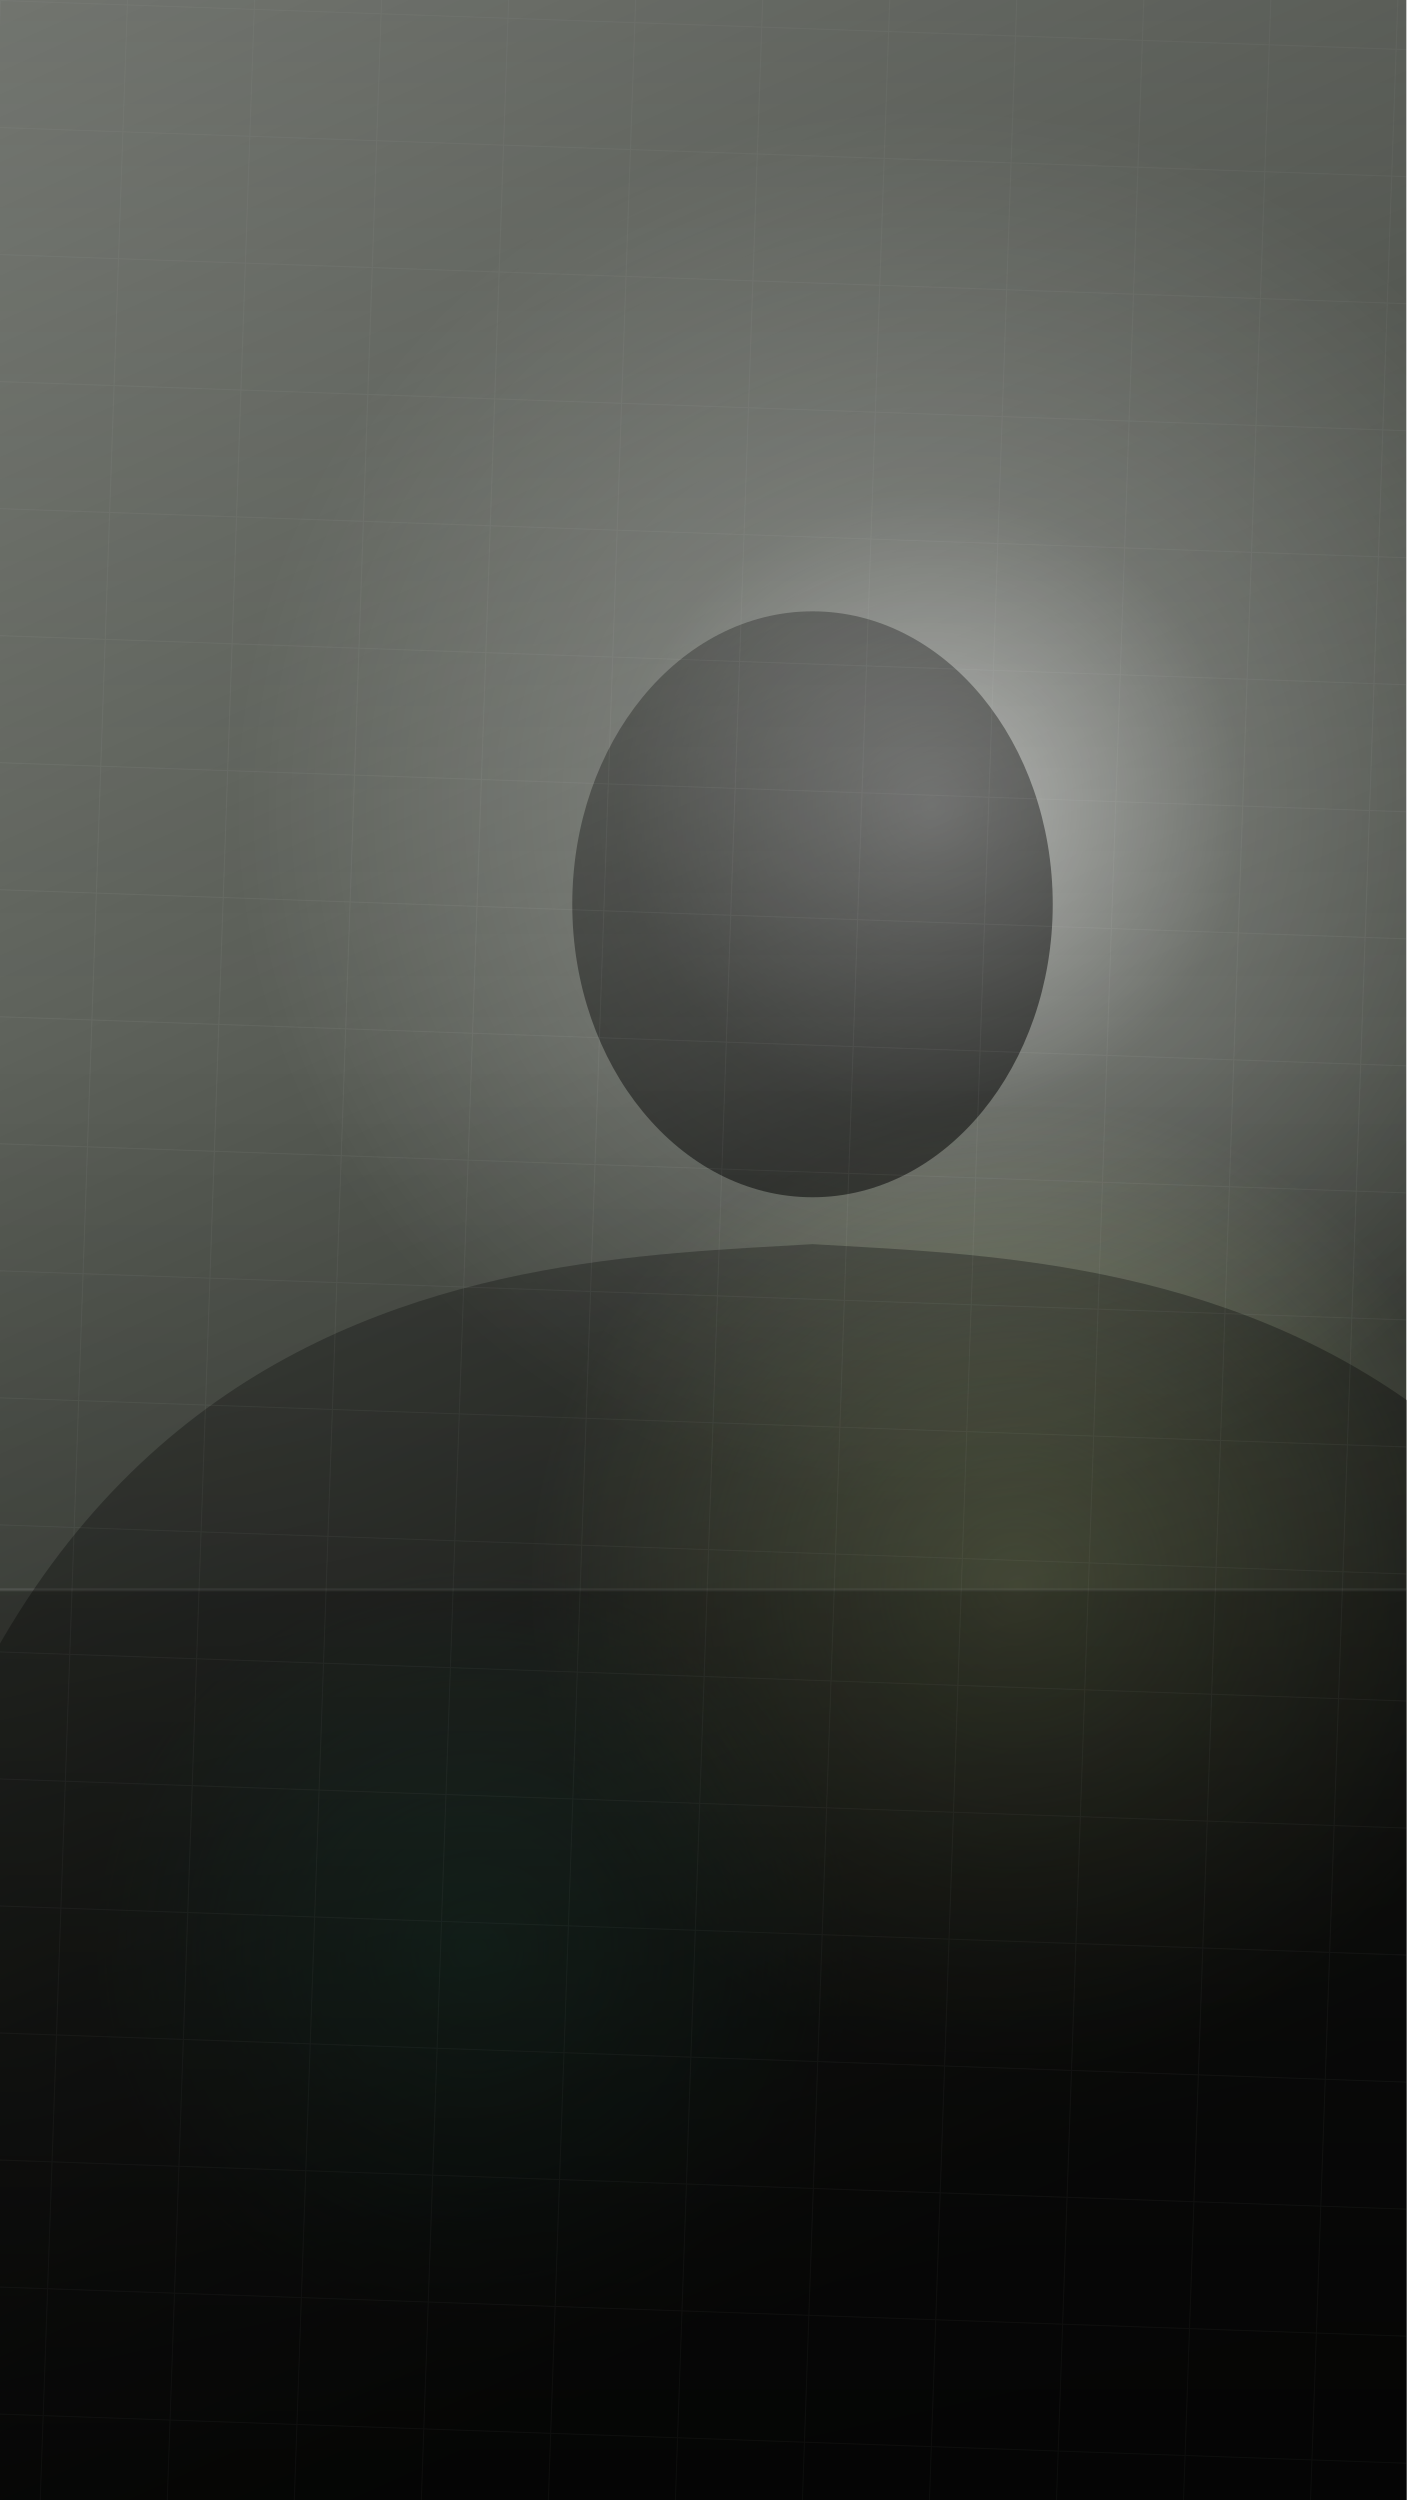
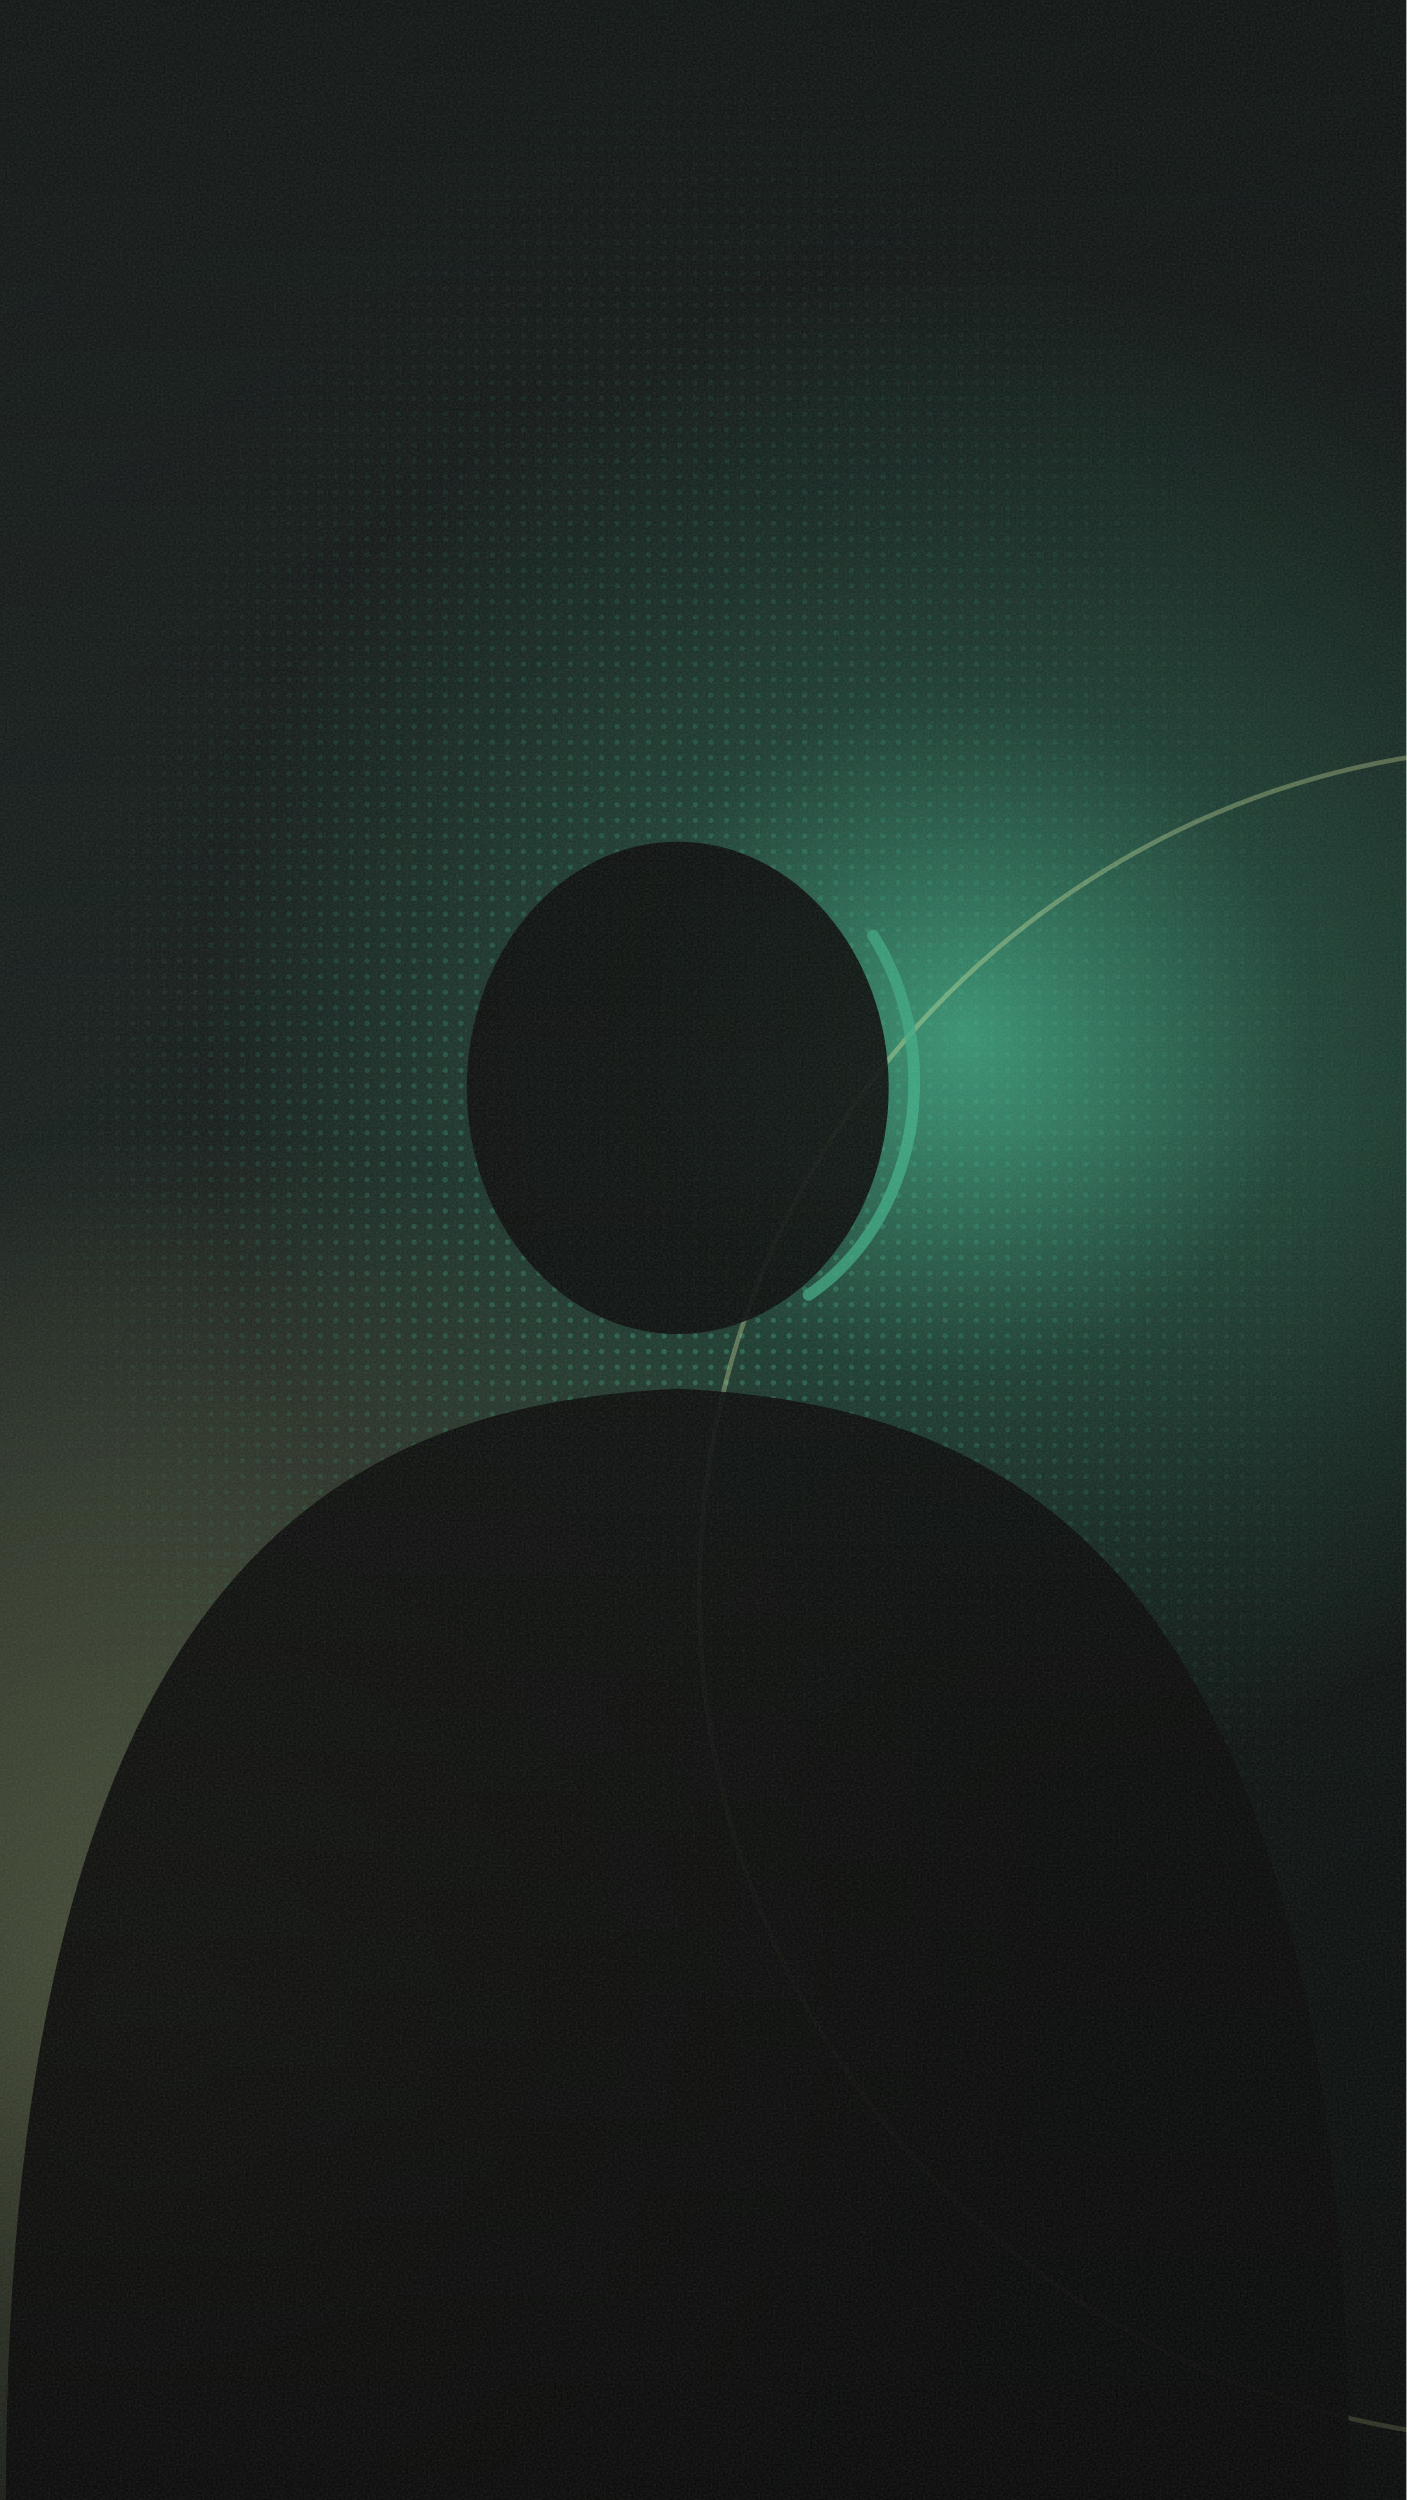
<svg xmlns="http://www.w3.org/2000/svg" width="720" height="1280" viewBox="0 0 720 1280">
  <defs>
-     <linearGradient id="wall" x1="0" y1="0" x2="0.25" y2="1">
-       <stop offset="0" stop-color="#8d918a" />
-       <stop offset="0.55" stop-color="#4c5049" />
-       <stop offset="1" stop-color="#1e201c" />
+     <linearGradient id="a7039bg" x1="0" y1="0" x2="0.35" y2="1">
+       <stop offset="0" stop-color="#18211e" />
+       <stop offset="1" stop-color="#0d1412" />
    </linearGradient>
-     <linearGradient id="floor" x1="0" y1="0" x2="0" y2="1">
-       <stop offset="0" stop-color="#000000" stop-opacity="0.22" />
-       <stop offset="1" stop-color="#000000" stop-opacity="0.5" />
-     </linearGradient>
-     <radialGradient id="key">
-       <stop offset="0" stop-color="#ffffff" stop-opacity="0.62" />
-       <stop offset="0.45" stop-color="#ffffff" stop-opacity="0.2" />
-       <stop offset="1" stop-color="#ffffff" stop-opacity="0" />
+     <radialGradient id="a7039key">
+       <stop offset="0" stop-color="#3fae86" stop-opacity="0.85" />
+       <stop offset="0.45" stop-color="#3fae86" stop-opacity="0.28" />
+       <stop offset="1" stop-color="#3fae86" stop-opacity="0" />
    </radialGradient>
-     <radialGradient id="rim">
-       <stop offset="0" stop-color="#ecfdad" stop-opacity="0.34" />
+     <radialGradient id="a7039wash">
+       <stop offset="0" stop-color="#ecfdad" stop-opacity="0.4" />
      <stop offset="1" stop-color="#ecfdad" stop-opacity="0" />
    </radialGradient>
-     <radialGradient id="kiss">
-       <stop offset="0" stop-color="#3fae86" stop-opacity="0.3" />
-       <stop offset="1" stop-color="#3fae86" stop-opacity="0" />
+     <radialGradient id="a7039dotmask">
+       <stop offset="0" stop-color="#fff" stop-opacity="0.9" />
+       <stop offset="1" stop-color="#fff" stop-opacity="0" />
    </radialGradient>
-     <linearGradient id="subject" x1="0" y1="0" x2="0.35" y2="1">
-       <stop offset="0" stop-color="#000000" stop-opacity="0.24" />
-       <stop offset="1" stop-color="#000000" stop-opacity="0.5" />
+     <mask id="a7039dm">
+       <rect width="720" height="1280" fill="url(#a7039dotmask)" />
+     </mask>
+     <pattern id="a7039dots" width="8" height="8" patternUnits="userSpaceOnUse">
+       <circle cx="4" cy="4" r="1.36" fill="#3fae86" fill-opacity="0.5" />
+     </pattern>
+     <linearGradient id="a7039vig" x1="0" y1="0" x2="0" y2="1">
+       <stop offset="0" stop-color="#000" stop-opacity="0.4" />
+       <stop offset="0.45" stop-color="#000" stop-opacity="0" />
+       <stop offset="1" stop-color="#000" stop-opacity="0.55" />
    </linearGradient>
-     <linearGradient id="vig" x1="0" y1="0" x2="0" y2="1">
-       <stop offset="0" stop-color="#000000" stop-opacity="0.2" />
-       <stop offset="0.42" stop-color="#000000" stop-opacity="0" />
-       <stop offset="1" stop-color="#000000" stop-opacity="0.34" />
-     </linearGradient>
-     <pattern id="grain" width="65" height="65" patternUnits="userSpaceOnUse" patternTransform="rotate(2.0)">
-       <path d="M0 0H65M0 0V65" stroke="#ffffff" stroke-opacity="0.045" stroke-width="1" />
-     </pattern>
+     <filter id="a7039grain" x="0" y="0" width="100%" height="100%">
+       <feTurbulence type="fractalNoise" baseFrequency="0.9" numOctaves="2" seed="56" result="n" />
+       <feColorMatrix in="n" type="saturate" values="0" />
+     </filter>
  </defs>
-   <rect width="720" height="1280" fill="url(#wall)" />
-   <circle cx="477" cy="413" r="356" fill="url(#key)" />
-   <circle cx="521" cy="812" r="249" fill="url(#rim)" />
-   <circle cx="243" cy="998" r="196" fill="url(#kiss)" />
-   <rect y="814" width="720" height="466" fill="url(#floor)" />
-   <path d="M0 814H720" stroke="#ffffff" stroke-opacity="0.12" stroke-width="1.5" />
-   <g fill="url(#subject)">
-     <ellipse cx="416" cy="463" rx="123" ry="150" />
-     <path d="M-90 1280              C-90 647               250 647               416 637              C582 647               922 647               922 1280Z" />
+   <rect width="720" height="1280" fill="url(#a7039bg)" />
+   <circle cx="494" cy="529" r="392" fill="url(#a7039key)" />
+   <circle cx="86" cy="1032" r="452" fill="url(#a7039wash)" />
+   <g mask="url(#a7039dm)">
+     <rect width="720" height="1280" fill="url(#a7039dots)" />
  </g>
-   <rect width="720" height="1280" fill="url(#grain)" />
-   <rect width="720" height="1280" fill="url(#vig)" />
+   <circle cx="792" cy="816" r="434" fill="none" stroke="#ecfdad" stroke-opacity="0.35" stroke-width="2.4" />
+   <g>
+     <path d="M3 1280              C3 784               190 719               347 711              C504 719               691 784               691 1280Z" fill="#0b0c0a" fill-opacity="0.9" />
+     <ellipse cx="347" cy="557" rx="108" ry="126" fill="#0b0c0a" fill-opacity="0.9" />
+     <path d="M447 479              A108 126 0 0 1 414 663" fill="none" stroke="#3fae86" stroke-opacity="0.8" stroke-width="6.0" stroke-linecap="round" />
+   </g>
+   <rect width="720" height="1280" fill="url(#a7039vig)" />
+   <g opacity="0.14" filter="url(#a7039grain)">
+     <rect width="720" height="1280" />
+   </g>
</svg>
